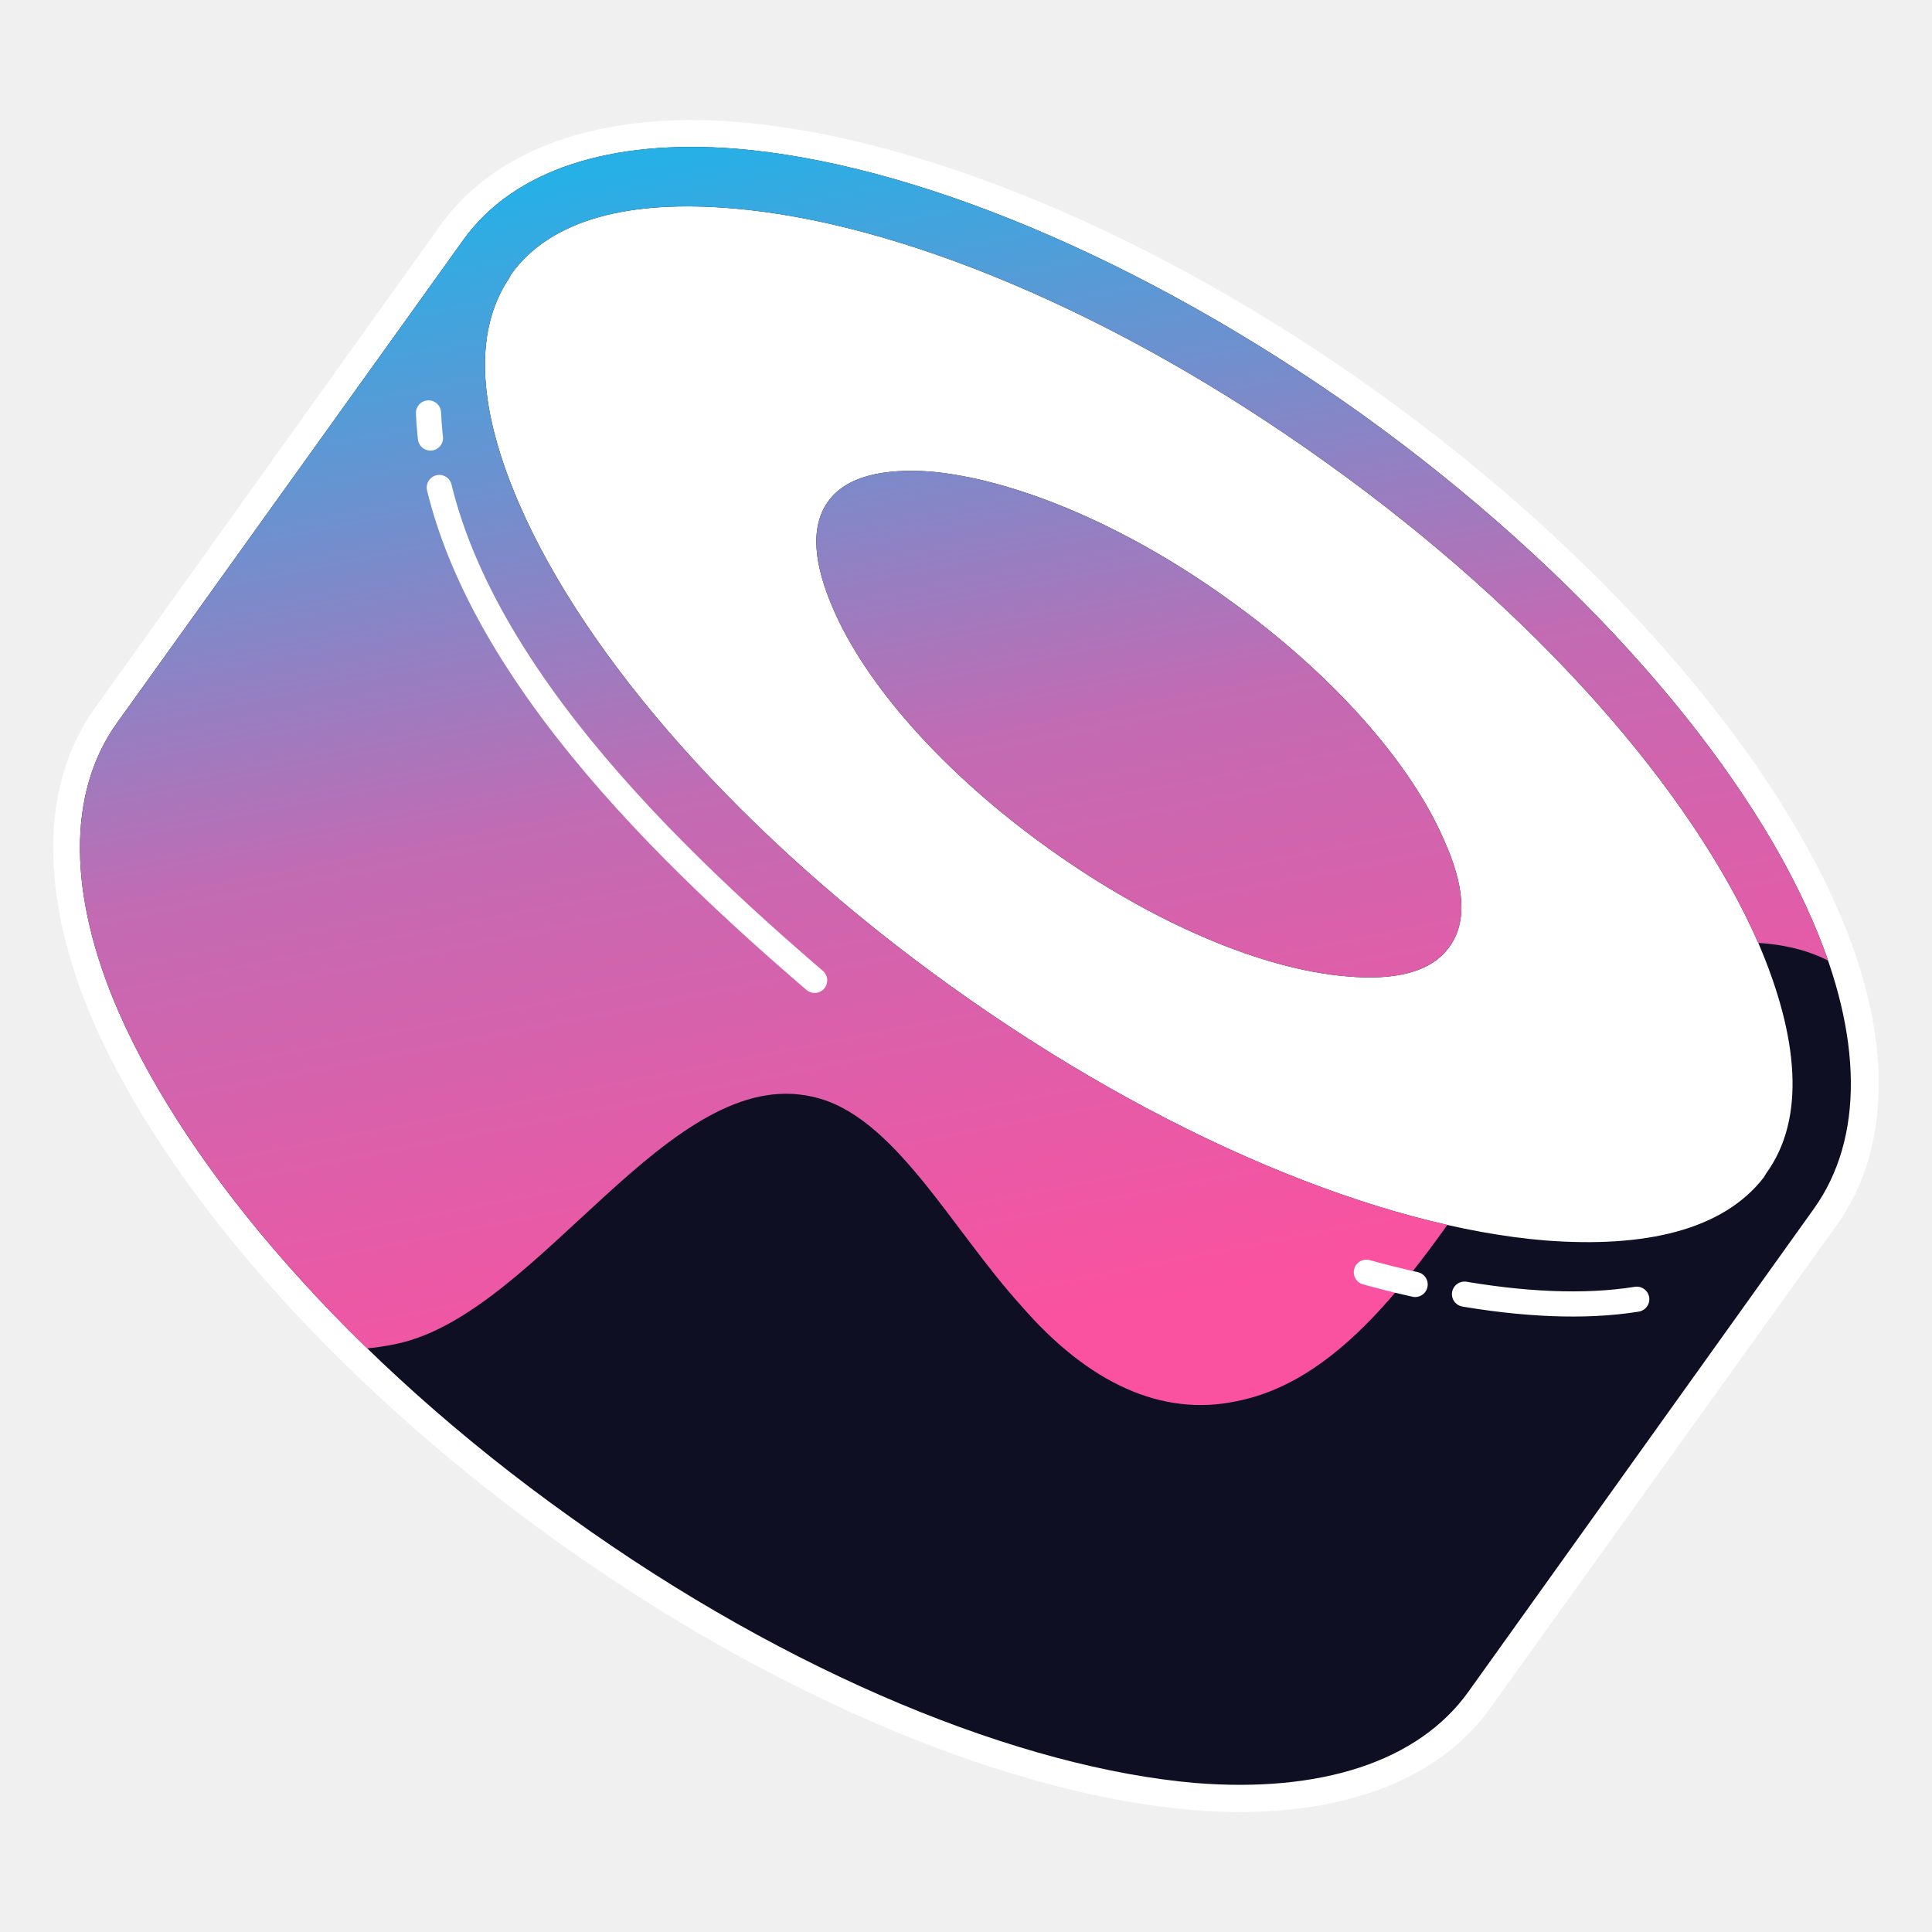
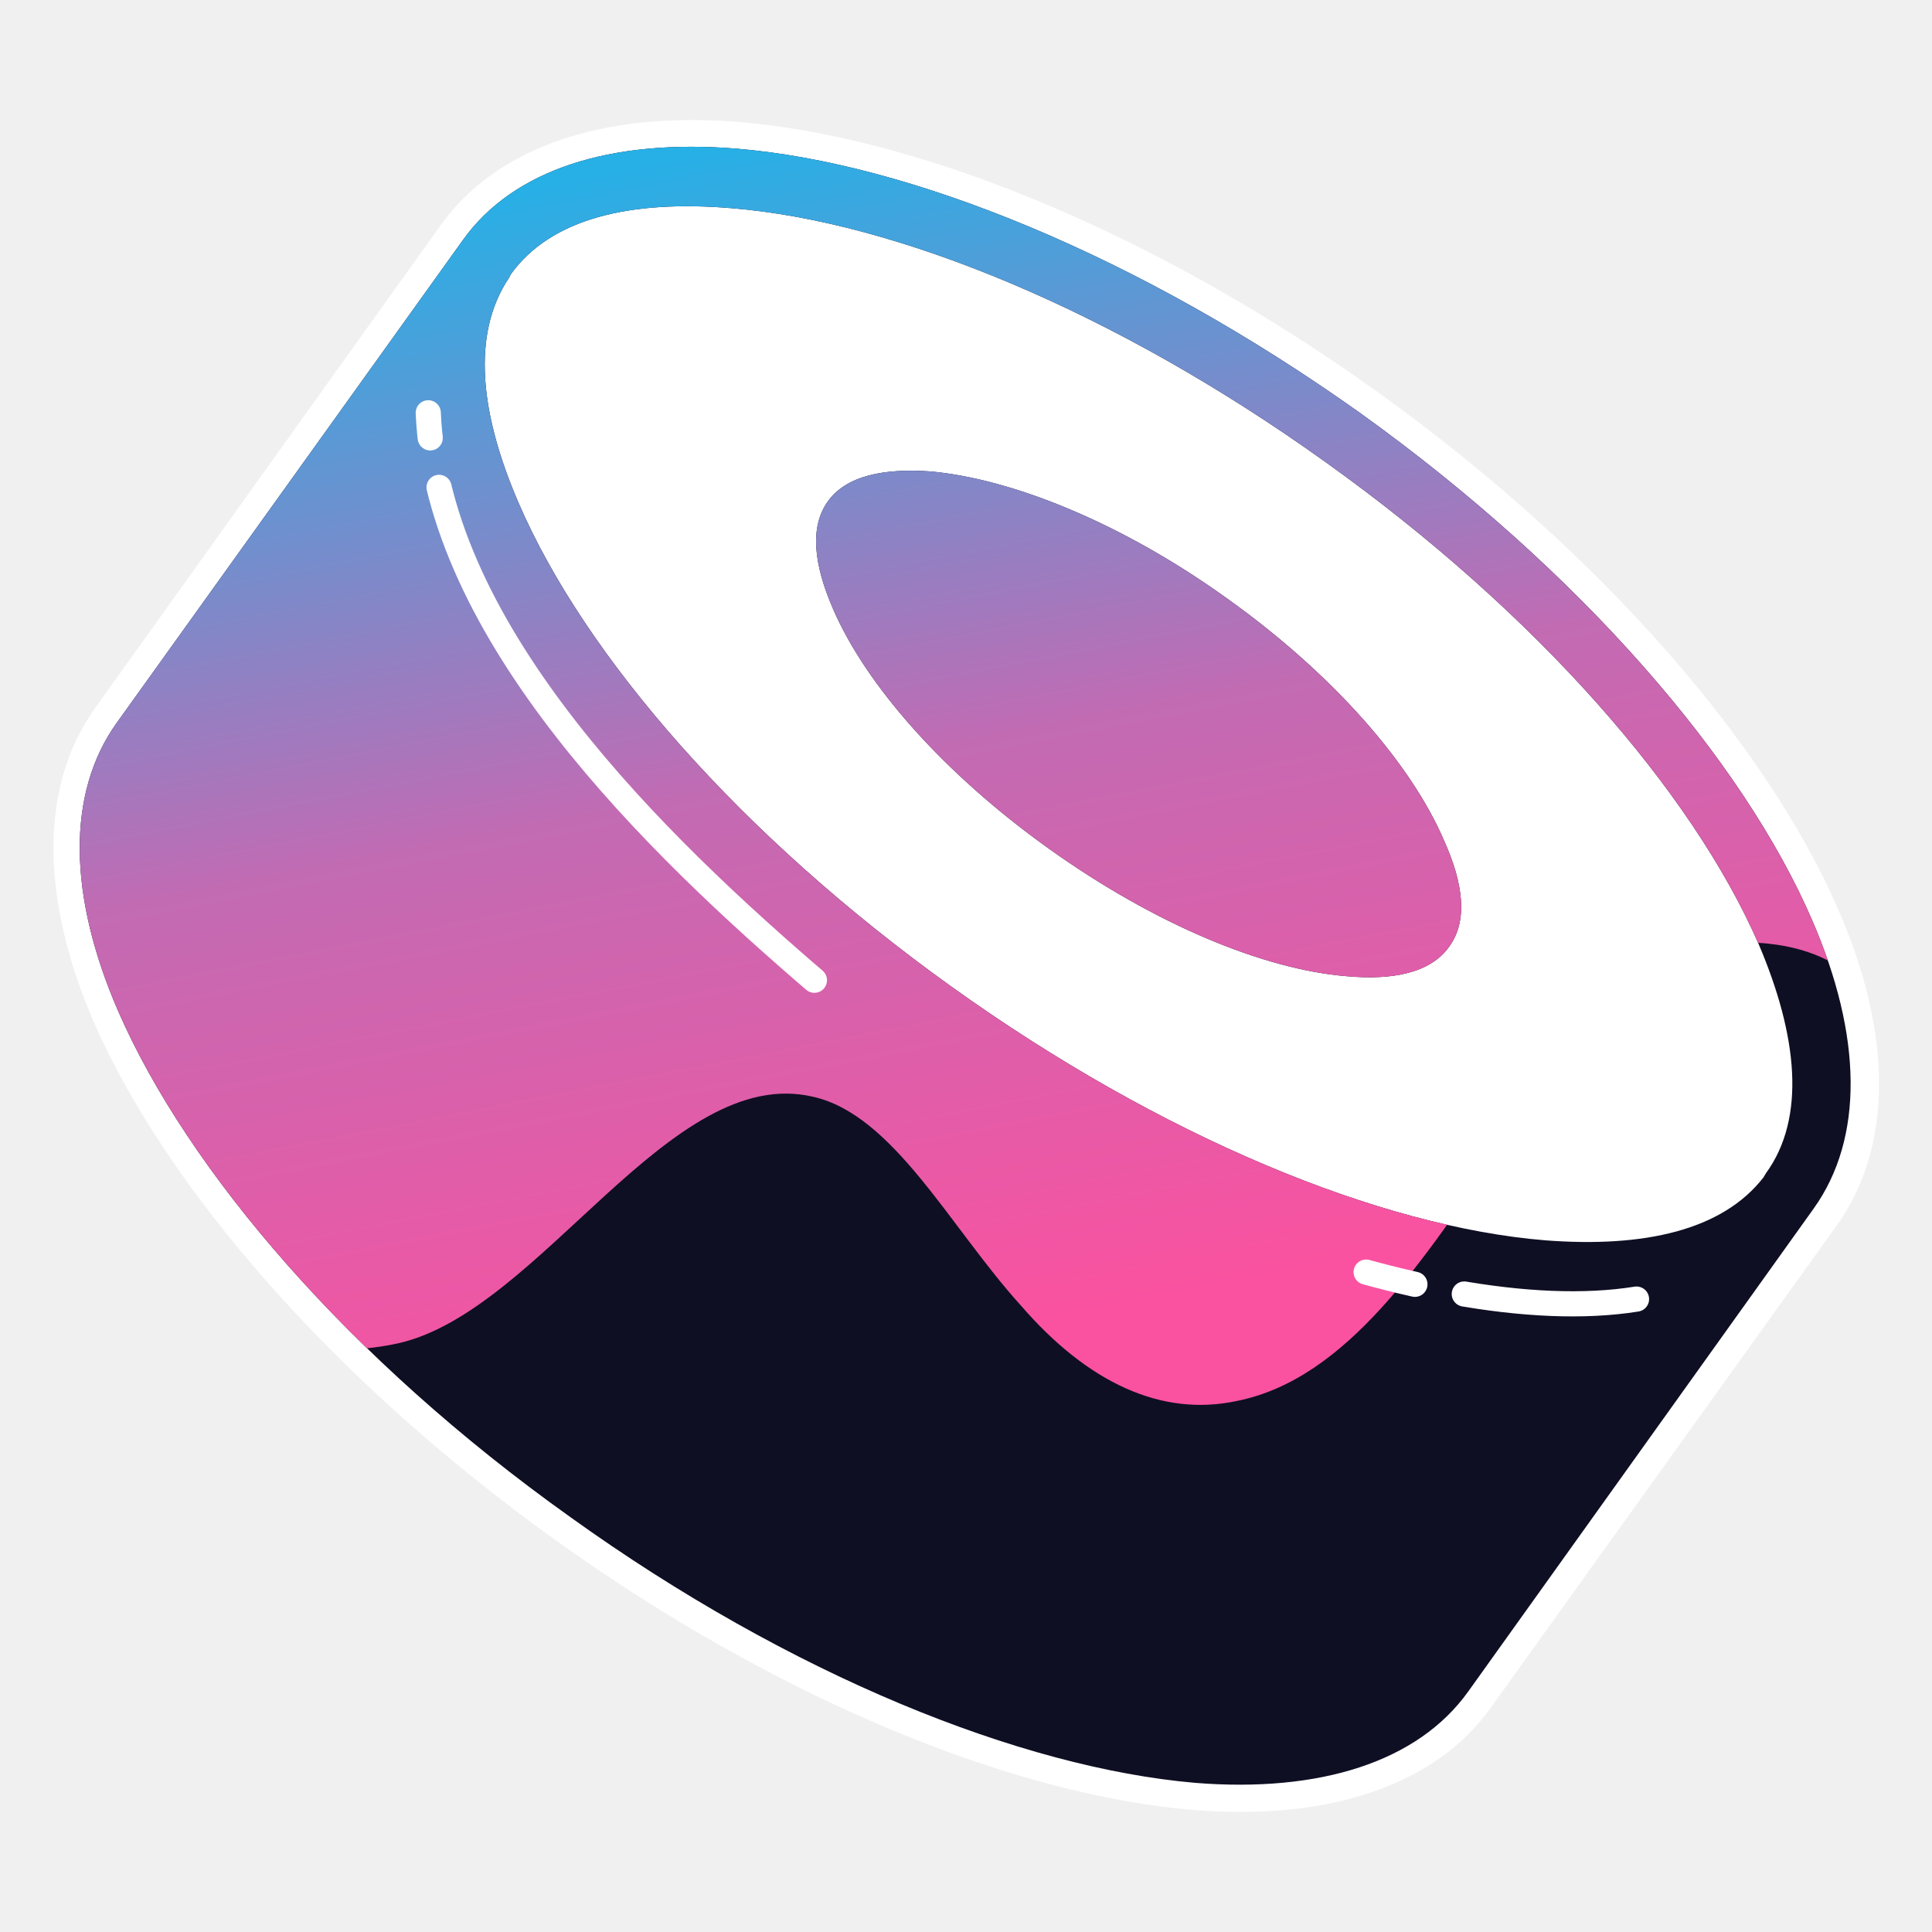
- <svg xmlns="http://www.w3.org/2000/svg" width="100%" height="100%" viewBox="0 0 512 512" version="1.1" xml:space="preserve" style="fill-rule:evenodd;clip-rule:evenodd;stroke-linecap:round;stroke-linejoin:round;">
-   <g transform="matrix(1,0,0,1,-21168.3,-16442.1)">
-     <g id="Logos">
-         </g>
-     <g id="Icon-Logo" transform="matrix(0.266667,0,0,0.474074,21168.3,16442.1)">
-       <rect x="0" y="0" width="1920" height="1080" style="fill:none;" />
-       <g transform="matrix(5.26799,4.70868e-17,-3.71746e-32,3.76676,-5053.35,-2457.11)">
-         <g transform="matrix(1.53485,-7.37289e-16,-5.11207e-16,1.20744,-25893.4,-8083.24)">
-           <path d="M17721.1,7385.28C17721.1,7385.28 17678.5,7444.66 17678.5,7444.66C17671.8,7454.09 17658.8,7458.63 17641.9,7457.24C17620.1,7455.44 17591.2,7443.92 17563.5,7424.05C17535.8,7404.17 17515.6,7380.49 17506.8,7360.44C17500.1,7344.9 17500.2,7331.18 17507,7321.74C17507,7321.74 17549.5,7262.36 17549.5,7262.36C17556.3,7252.93 17569.3,7248.39 17586.1,7249.78C17607.9,7251.58 17636.9,7263.11 17664.6,7282.98C17692.3,7302.85 17712.5,7326.53 17721.2,7346.58C17728,7362.12 17727.8,7375.85 17721.1,7385.28L17721.1,7385.28ZM17560.9,7270.52C17565.3,7264.42 17574.1,7262.84 17585,7263.74C17604.9,7265.38 17631.1,7276.22 17656.4,7294.36C17681.7,7312.49 17700.4,7333.86 17708.4,7352.16C17712.7,7362.19 17714.1,7371.03 17709.7,7377.13L17715.4,7381.2C17715.4,7381.2 17709.7,7377.13 17709.7,7377.13L17667.1,7436.51C17662.8,7442.6 17654,7444.19 17643.1,7443.28C17623.2,7441.65 17596.9,7430.8 17571.6,7412.67C17546.3,7394.53 17527.6,7373.16 17519.7,7354.87C17515.3,7344.83 17514,7335.99 17518.4,7329.9C17518.4,7329.9 17560.9,7270.52 17560.9,7270.52Z" style="fill:white;" />
-         </g>
-         <g transform="matrix(1.53485,3.35132e-16,7.66811e-16,1.20744,-25885.9,-8092.74)">
-           <path d="M17550.4,7275.75C17564.3,7256.35 17611.4,7266.31 17655.6,7297.97C17699.8,7329.64 17724.4,7371.11 17710.5,7390.51C17710.5,7390.51 17668,7449.89 17668,7449.89C17654.1,7469.29 17606.9,7459.33 17562.7,7427.66C17518.5,7395.99 17493.9,7354.53 17507.8,7335.13C17507.8,7335.13 17550.4,7275.75 17550.4,7275.75Z" style="fill:white;" />
-         </g>
-         <g transform="matrix(1.58178,-1.97732e-17,8.78108e-33,1.24436,-28438.7,-19162.2)">
-           <path d="M18640.6,15952.1C18646.6,15943.7 18658.2,15940 18673.2,15941.2C18693.9,15942.9 18721.3,15954 18747.7,15972.8C18774,15991.7 18793.3,16014.2 18801.5,16033.2C18807.5,16047 18807.7,16059.2 18801.7,16067.6C18801.7,16067.6 18760.5,16125.2 18760.5,16125.2C18754.5,16133.6 18742.8,16137.3 18727.9,16136.1C18707.2,16134.3 18679.7,16123.3 18653.4,16104.4C18627,16085.6 18607.8,16063.1 18599.5,16044.1C18593.5,16030.3 18593.3,16018.1 18599.3,16009.7L18640.6,15952.1ZM18796,16063.5L18796,16063.4C18800.8,16056.8 18799.8,16047 18795.1,16036C18787.2,16017.9 18768.7,15996.6 18743.5,15978.6C18718.4,15960.6 18692.3,15949.9 18672.6,15948.3C18660.6,15947.3 18651.1,15949.5 18646.3,15956.2L18646.1,15956.6C18641.6,15963.3 18642.6,15972.8 18647.3,15983.6C18655.2,16001.8 18673.7,16023.1 18698.8,16041.1C18723.9,16059.1 18750,16069.8 18769.7,16071.4C18781.5,16072.3 18790.8,16070.2 18795.7,16063.9L18796,16063.4L18796,16063.5ZM18731.8,15994.9C18744.4,16003.9 18753.7,16014.6 18757.6,16023.7C18759.9,16028.8 18760.5,16033.3 18758.2,16036.4C18756,16039.5 18751.5,16040.4 18746,16039.9C18736.1,16039.1 18723.1,16033.7 18710.5,16024.7C18697.9,16015.7 18688.6,16005.1 18684.7,15996C18682.5,15990.9 18681.9,15986.4 18684.1,15983.3C18686.3,15980.2 18690.8,15979.3 18696.4,15979.7C18706.2,15980.6 18719.3,15985.9 18731.8,15994.9Z" style="fill:rgb(14,15,35);" />
-           <clipPath id="_clip1">
-             <path d="M18640.6,15952.1C18646.6,15943.7 18658.2,15940 18673.2,15941.2C18693.9,15942.9 18721.3,15954 18747.7,15972.8C18774,15991.7 18793.3,16014.2 18801.5,16033.2C18807.5,16047 18807.7,16059.2 18801.7,16067.6C18801.7,16067.6 18760.5,16125.2 18760.5,16125.2C18754.5,16133.6 18742.8,16137.3 18727.9,16136.1C18707.2,16134.3 18679.7,16123.3 18653.4,16104.4C18627,16085.6 18607.8,16063.1 18599.5,16044.1C18593.5,16030.3 18593.3,16018.1 18599.3,16009.7L18640.6,15952.1ZM18796,16063.5L18796,16063.4C18800.8,16056.8 18799.8,16047 18795.1,16036C18787.2,16017.9 18768.7,15996.6 18743.5,15978.6C18718.4,15960.6 18692.3,15949.9 18672.6,15948.3C18660.6,15947.3 18651.1,15949.5 18646.3,15956.2L18646.1,15956.6C18641.6,15963.3 18642.6,15972.8 18647.3,15983.6C18655.2,16001.8 18673.7,16023.1 18698.8,16041.1C18723.9,16059.1 18750,16069.8 18769.7,16071.4C18781.5,16072.3 18790.8,16070.2 18795.7,16063.9L18796,16063.4L18796,16063.5ZM18731.8,15994.9C18744.4,16003.9 18753.7,16014.6 18757.6,16023.7C18759.9,16028.8 18760.5,16033.3 18758.2,16036.4C18756,16039.5 18751.5,16040.4 18746,16039.9C18736.1,16039.1 18723.1,16033.7 18710.5,16024.7C18697.9,16015.7 18688.6,16005.1 18684.7,15996C18682.5,15990.9 18681.9,15986.4 18684.1,15983.3C18686.3,15980.2 18690.8,15979.3 18696.4,15979.7C18706.2,15980.6 18719.3,15985.9 18731.8,15994.9Z" />
-           </clipPath>
-           <g clip-path="url(#_clip1)">
-             <g transform="matrix(1,-1.68009e-16,1.68009e-16,-2.3719,1581.65,53337.7)">
-               <path d="M17004.5,15714.1C17005.6,15714.1 17007.4,15713 17008.4,15712.7C17011.9,15711.6 17015.4,15710.5 17019,15709.6C17029.5,15706.9 17040.4,15705.4 17051.2,15706.4C17068.2,15708 17083.6,15720.5 17100.7,15718.8C17110.3,15717.9 17117.1,15712.2 17125.5,15708.3C17133.5,15704.4 17142.3,15702.7 17151.2,15703.5C17177.7,15705.7 17187.7,15727.7 17214.6,15726.5C17236.9,15725.5 17228.2,15714.2 17249.6,15710.2C17249.8,15710.1 17301.3,15729.2 17301.7,15732.5C17303.2,15745.2 17274.6,15894.8 17275.9,15894.8L17020.8,15855.3L17004.5,15714.1Z" style="fill:url(#_Linear2);" />
-             </g>
-           </g>
-         </g>
-         <g transform="matrix(1.58178,-1.97732e-17,8.78108e-33,1.24436,-28393.2,-19215.7)">
-           <path d="M18607.7,16015.7C18608.8,16042 18634.7,16067.1 18654.6,16084.1C18682.3,16107.7 18726.9,16125.4 18751.8,16121.4" style="fill:none;stroke:white;stroke-width:3px;stroke-dasharray:6,6,75,75;stroke-dashoffset:3;" />
-         </g>
-       </g>
+ <svg xmlns="http://www.w3.org/2000/svg" xml:space="preserve" style="fill-rule:evenodd;clip-rule:evenodd;stroke-linecap:round;stroke-linejoin:round" viewBox="0 0 512 512">
+   <path d="M0 0h1920v1080H0z" style="fill:none" transform="scale(.26667 .47407)" />
+   <path d="m17721.1 7385.28-42.6 59.38c-6.7 9.43-19.7 13.97-36.6 12.58-21.8-1.8-50.7-13.32-78.4-33.19-27.7-19.88-47.9-43.56-56.7-63.61-6.7-15.54-6.6-29.26.2-38.7l42.5-59.38c6.8-9.43 19.8-13.97 36.6-12.58 21.8 1.8 50.8 13.33 78.5 33.2 27.7 19.87 47.9 43.55 56.6 63.6 6.8 15.54 6.6 29.27-.1 38.7Zm-160.2-114.76c4.4-6.1 13.2-7.68 24.1-6.78 19.9 1.64 46.1 12.48 71.4 30.62 25.3 18.13 44 39.5 52 57.8 4.3 10.03 5.7 18.87 1.3 24.97l5.7 4.07-5.7-4.07-42.6 59.38c-4.3 6.09-13.1 7.68-24 6.77-19.9-1.63-46.2-12.48-71.5-30.61-25.3-18.14-44-39.51-51.9-57.8-4.4-10.04-5.7-18.88-1.3-24.97l42.5-59.38Z" style="fill:#fff" transform="matrix(2.15616 0 0 2.15615 -37722.586 -15599.28)" />
+   <path d="M17550.4 7275.75c13.9-19.4 61-9.44 105.2 22.22 44.2 31.67 68.8 73.14 54.9 92.54l-42.5 59.38c-13.9 19.4-61.1 9.44-105.3-22.23-44.2-31.67-68.8-73.13-54.9-92.53l42.6-59.38Z" style="fill:#fff" transform="matrix(2.15616 0 0 2.15615 -37712.05 -15616.244)" />
+   <g transform="matrix(2.22208 0 0 2.22208 -41298.222 -35383.233)">
+     <path d="M18640.6 15952.1c6-8.4 17.6-12.1 32.6-10.9 20.7 1.7 48.1 12.8 74.5 31.6 26.3 18.9 45.6 41.4 53.8 60.4 6 13.8 6.2 26 .2 34.4l-41.2 57.6c-6 8.4-17.7 12.1-32.6 10.9-20.7-1.8-48.2-12.8-74.5-31.7-26.4-18.8-45.6-41.3-53.9-60.3-6-13.8-6.2-26-.2-34.4l41.3-57.6Zm155.4 111.4v-.1c4.8-6.6 3.8-16.4-.9-27.4-7.9-18.1-26.4-39.4-51.6-57.4-25.1-18-51.2-28.7-70.9-30.3-12-1-21.5 1.2-26.3 7.9l-.2.4c-4.5 6.7-3.5 16.2 1.2 27 7.9 18.2 26.4 39.5 51.5 57.5s51.2 28.7 70.9 30.3c11.8.9 21.1-1.2 26-7.5l.3-.5v.1Zm-64.2-68.6c12.6 9 21.9 19.7 25.8 28.8 2.3 5.1 2.9 9.6.6 12.7-2.2 3.1-6.7 4-12.2 3.5-9.9-.8-22.9-6.2-35.5-15.2-12.6-9-21.9-19.6-25.8-28.7-2.2-5.1-2.8-9.6-.6-12.7 2.2-3.1 6.7-4 12.3-3.6 9.8.9 22.9 6.2 35.4 15.2Z" style="fill:#0e0f23" />
+     <clipPath id="a">
+       <path d="M18640.6 15952.1c6-8.4 17.6-12.1 32.6-10.9 20.7 1.7 48.1 12.8 74.5 31.6 26.3 18.9 45.6 41.4 53.8 60.4 6 13.8 6.2 26 .2 34.4l-41.2 57.6c-6 8.4-17.7 12.1-32.6 10.9-20.7-1.8-48.2-12.8-74.5-31.7-26.4-18.8-45.6-41.3-53.9-60.3-6-13.8-6.2-26-.2-34.4l41.3-57.6Zm155.4 111.4v-.1c4.8-6.6 3.8-16.4-.9-27.4-7.9-18.1-26.4-39.4-51.6-57.4-25.1-18-51.2-28.7-70.9-30.3-12-1-21.5 1.2-26.3 7.9l-.2.4c-4.5 6.7-3.5 16.2 1.2 27 7.9 18.2 26.4 39.5 51.5 57.5s51.2 28.7 70.9 30.3c11.8.9 21.1-1.2 26-7.5l.3-.5v.1Zm-64.2-68.6c12.6 9 21.9 19.7 25.8 28.8 2.3 5.1 2.9 9.6.6 12.7-2.2 3.1-6.7 4-12.2 3.5-9.9-.8-22.9-6.2-35.5-15.2-12.6-9-21.9-19.6-25.8-28.7-2.2-5.1-2.8-9.6-.6-12.7 2.2-3.1 6.7-4 12.3-3.6 9.8.9 22.9 6.2 35.4 15.2Z" />
+     </clipPath>
+     <g clip-path="url(#a)">
+       <path d="M17004.5 15714.1c1.1 0 2.9-1.1 3.9-1.4 3.5-1.1 7-2.2 10.6-3.1 10.5-2.7 21.4-4.2 32.2-3.2 17 1.6 32.4 14.1 49.5 12.4 9.6-.9 16.4-6.6 24.8-10.5 8-3.9 16.8-5.6 25.7-4.8 26.5 2.2 36.5 24.2 63.4 23 22.3-1 13.6-12.3 35-16.3.2-.1 51.7 19 52.1 22.3 1.5 12.7-27.1 162.3-25.8 162.3l-255.1-39.5-16.3-141.2Z" style="fill:url(#b)" transform="matrix(1 0 0 -2.3719 1581.65 53337.7)" />
    </g>
  </g>
+   <path d="M18607.7 16015.7c1.1 26.3 27 51.4 46.9 68.4 27.7 23.6 72.3 41.3 97.2 37.3" style="fill:none;stroke:#fff;stroke-width:3px;stroke-dasharray:6,6,75,75;stroke-dashoffset:3" transform="matrix(2.22208 0 0 2.22208 -41234.303 -35478.769)" />
  <defs>
-     <linearGradient id="_Linear2" x1="0" y1="0" x2="1" y2="0" gradientUnits="userSpaceOnUse" gradientTransform="matrix(27.908,-59.2347,-140.499,-11.7661,17095.7,15766.6)">
-       <stop offset="0" style="stop-color:rgb(39,176,230);stop-opacity:1" />
-       <stop offset="0.52" style="stop-color:rgb(194,107,179);stop-opacity:1" />
-       <stop offset="1" style="stop-color:rgb(250,82,160);stop-opacity:1" />
+     <linearGradient id="b" x1="0" x2="1" y1="0" y2="0" gradientTransform="matrix(27.908 -59.2347 -140.499 -11.7661 17095.7 15766.6)" gradientUnits="userSpaceOnUse">
+       <stop offset="0" style="stop-color:#27b0e6;stop-opacity:1" />
+       <stop offset=".52" style="stop-color:#c26bb3;stop-opacity:1" />
+       <stop offset="1" style="stop-color:#fa52a0;stop-opacity:1" />
    </linearGradient>
  </defs>
</svg>
